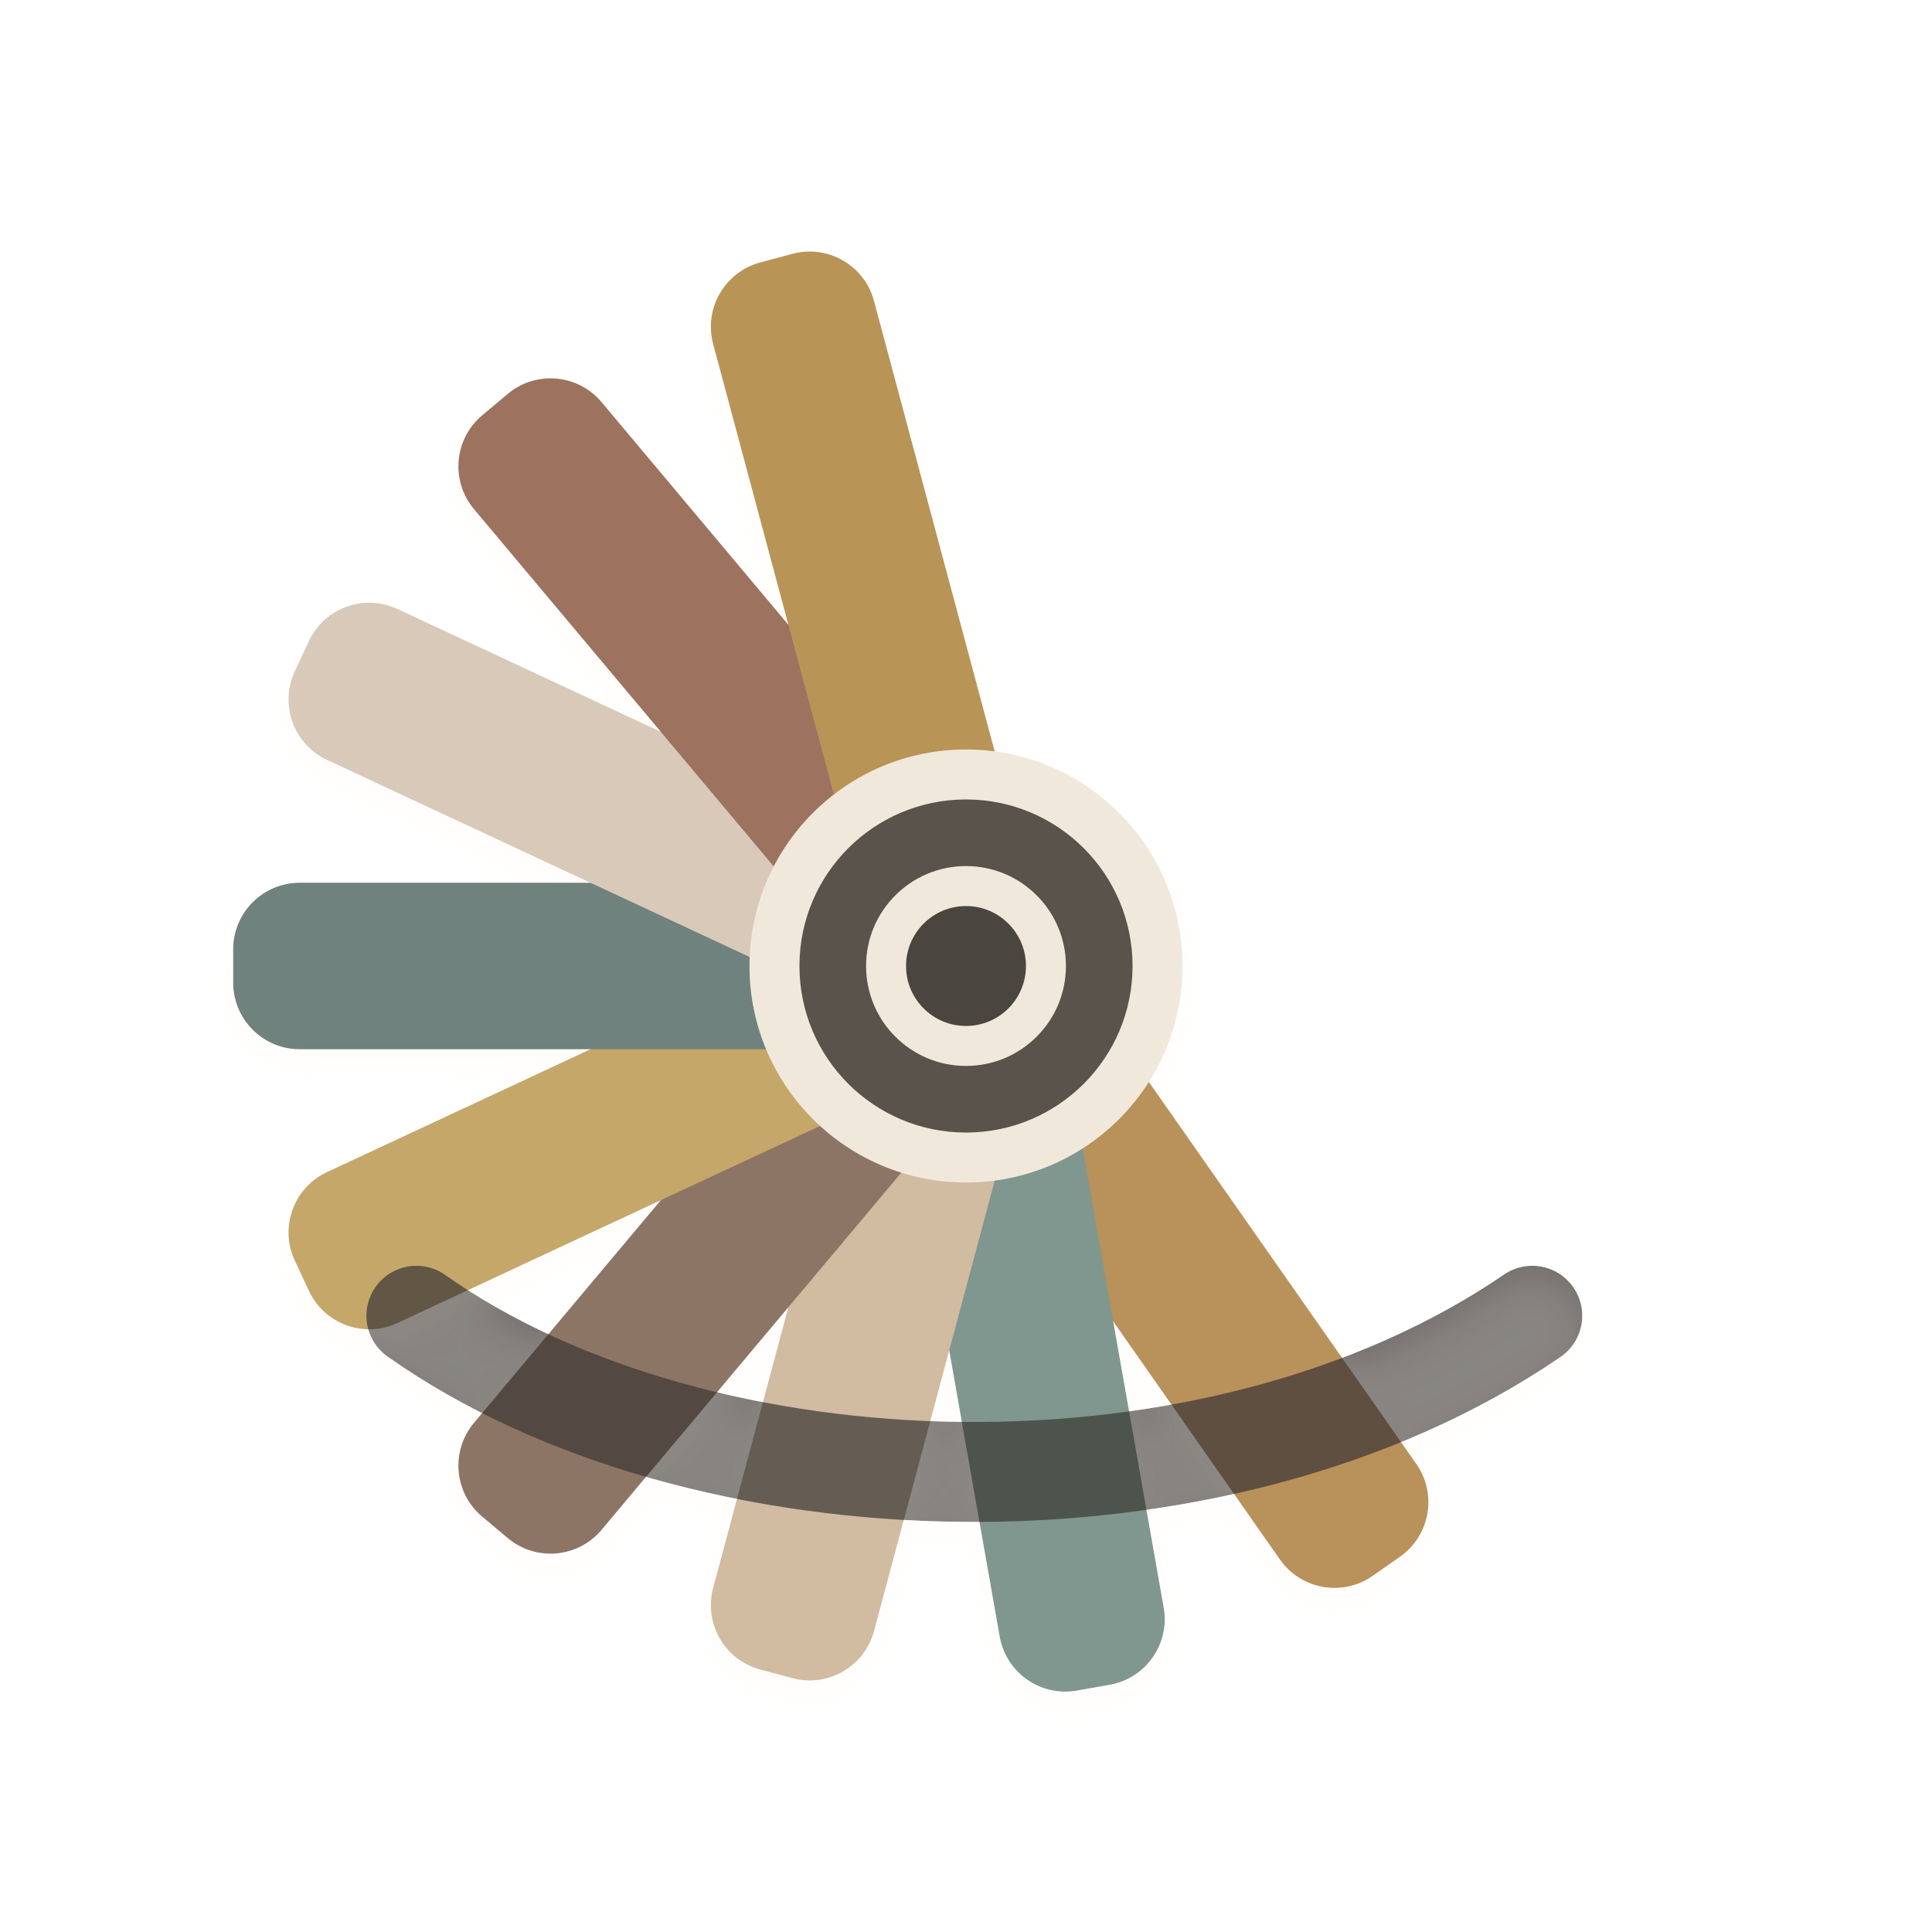
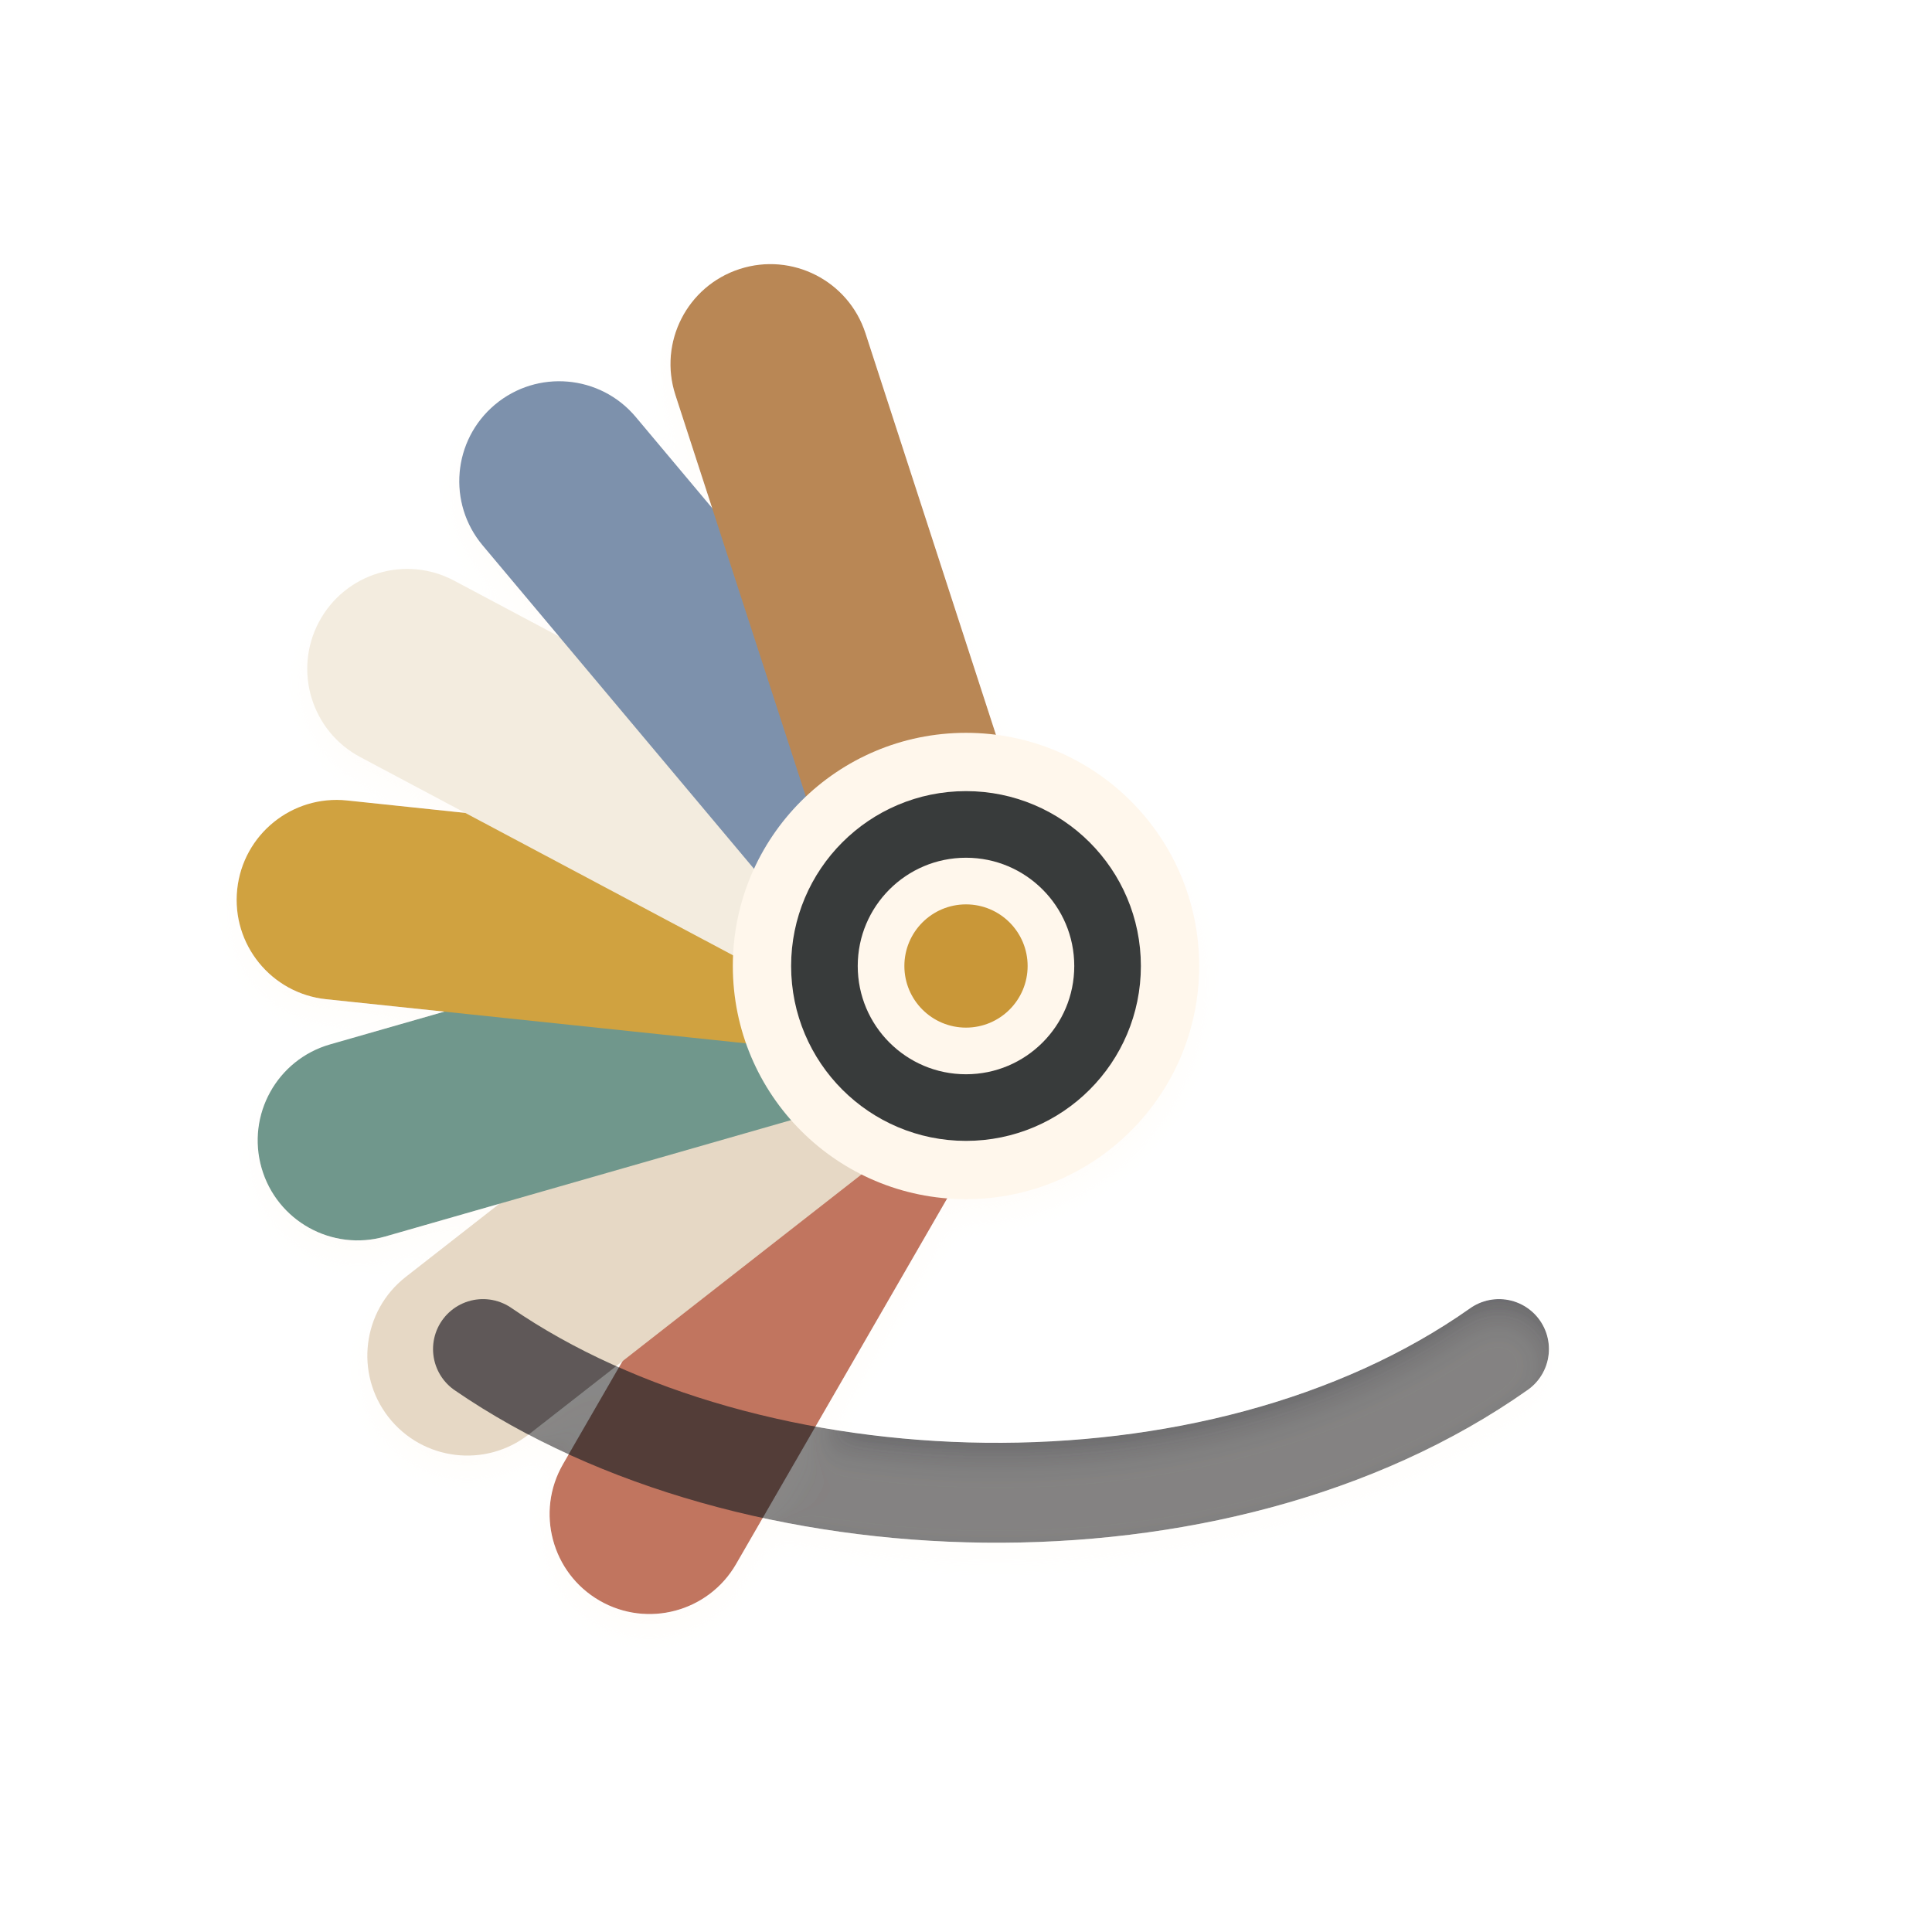
<svg xmlns="http://www.w3.org/2000/svg" viewBox="6 6 116 116" role="img" aria-label="Curtis icon">
  <defs>
    <filter id="d" x="-35%" y="-35%" width="170%" height="170%" color-interpolation-filters="sRGB">
      <feDropShadow dx="0" dy="9" stdDeviation="5" flood-color="#2b211d" flood-opacity=".16" />
      <feDropShadow dx="0" dy="1" stdDeviation="1" flood-color="#fffaf4" flood-opacity=".42" />
    </filter>
    <g id="blade">
-       <rect x="59" y="20" width="10" height="38" rx="4" fill="currentColor" />
+       <rect x="58" y="20" width="12" height="43" rx="6" fill="currentColor" />
    </g>
  </defs>
  <g filter="url(#d)">
-     <use href="#blade" transform="rotate(145 64 64)" color="#b9915a" />
-     <use href="#blade" transform="rotate(170 64 64)" color="#7f978f" />
-     <use href="#blade" transform="rotate(195 64 64)" color="#d1bba1" />
-     <use href="#blade" transform="rotate(220 64 64)" color="#8d7565" />
-     <use href="#blade" transform="rotate(245 64 64)" color="#c5a76a" />
-     <use href="#blade" transform="rotate(270 64 64)" color="#6f827d" />
-     <use href="#blade" transform="rotate(295 64 64)" color="#d8c9b8" />
-     <use href="#blade" transform="rotate(320 64 64)" color="#9d725f" />
-     <use href="#blade" transform="rotate(345 64 64)" color="#b89457" />
-     <path d="M31 85c17 12 48 13 67 0" fill="none" stroke="#3b3834" stroke-width="6" stroke-linecap="round" opacity=".72" />
-     <circle cx="64" cy="64" r="13" fill="#f1e8dc" />
-     <circle cx="64" cy="64" r="8" fill="none" stroke="#5a524b" stroke-width="4" />
-     <circle cx="64" cy="64" r="3.6" fill="#4b453f" />
+     <use href="#blade" transform="rotate(210 64 64)" color="#c1755f" />
+     <use href="#blade" transform="rotate(232 64 64)" color="#e6d8c5" />
+     <use href="#blade" transform="rotate(254 64 64)" color="#6f978c" />
+     <use href="#blade" transform="rotate(276 64 64)" color="#d0a23f" />
+     <use href="#blade" transform="rotate(298 64 64)" color="#f3ecdf" />
+     <use href="#blade" transform="rotate(320 64 64)" color="#7d91ac" />
+     <use href="#blade" transform="rotate(342 64 64)" color="#b98755" />
+     <path d="M35 87c16 11 44 12 61 0" fill="none" stroke="#232329" stroke-width="6" stroke-linecap="round" opacity=".7" />
+     <circle cx="64" cy="64" r="14" fill="#fff7ec" />
+     <circle cx="64" cy="64" r="8.5" fill="none" stroke="#393a3b" stroke-width="4" />
+     <circle cx="64" cy="64" r="3.7" fill="#c99739" />
  </g>
</svg>
